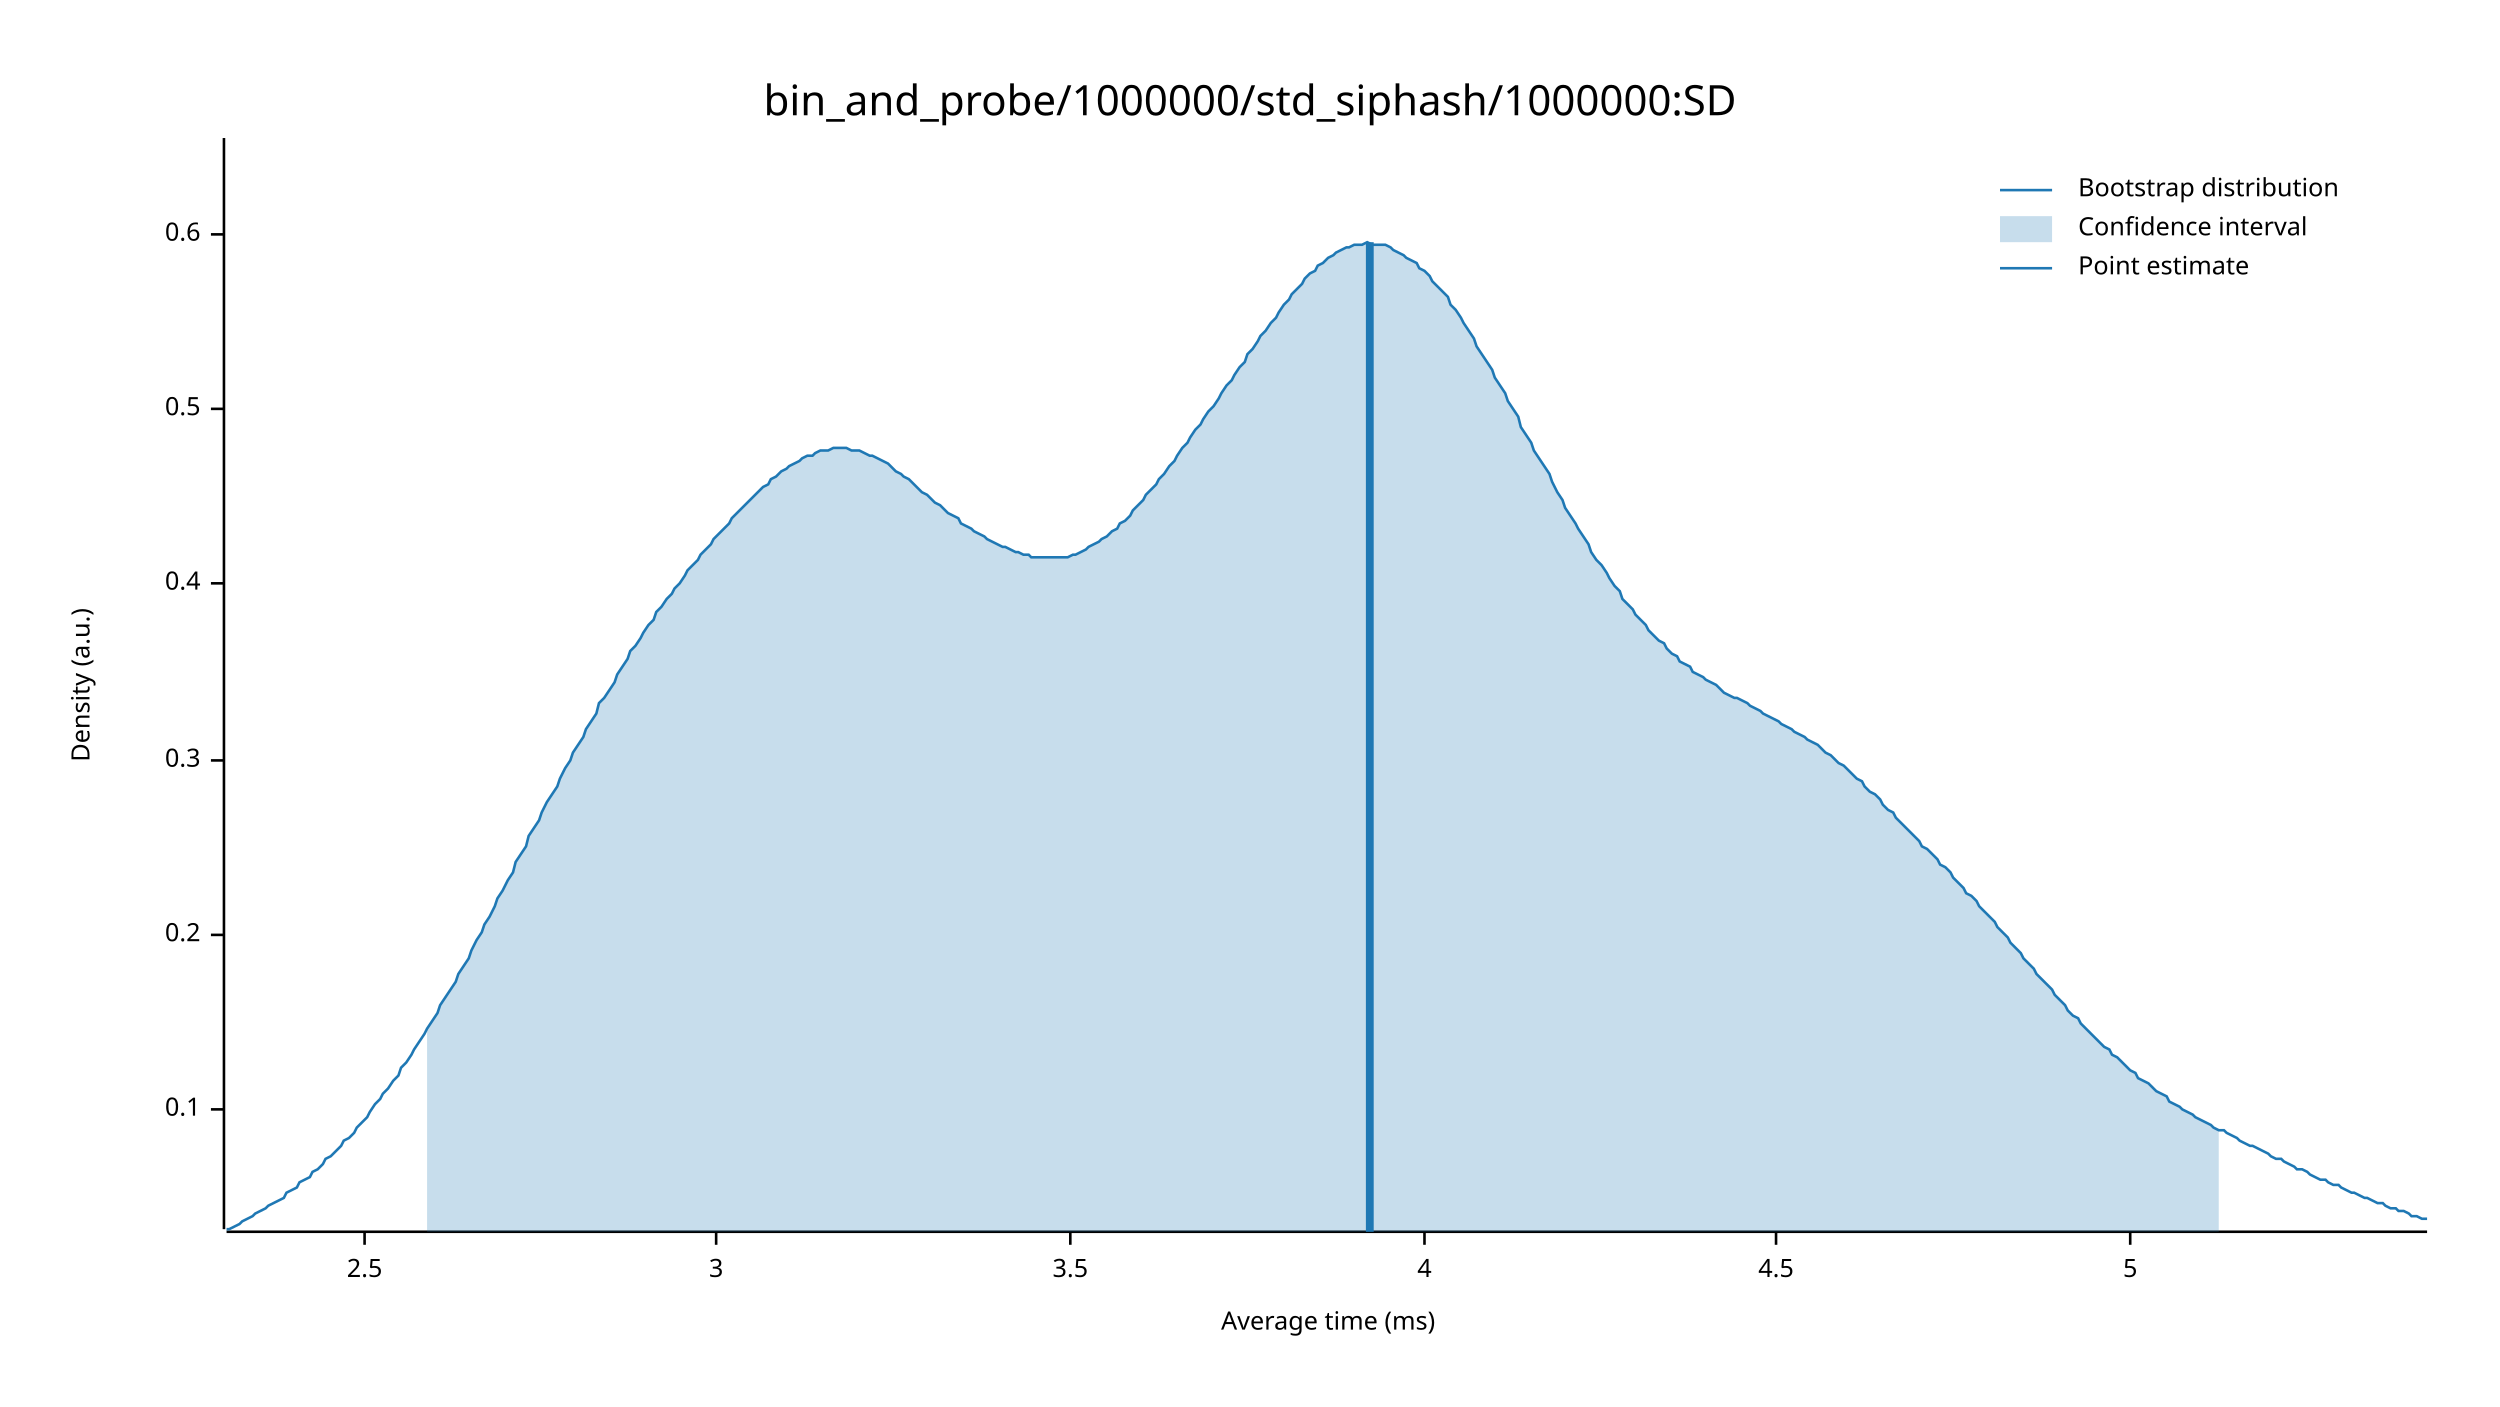
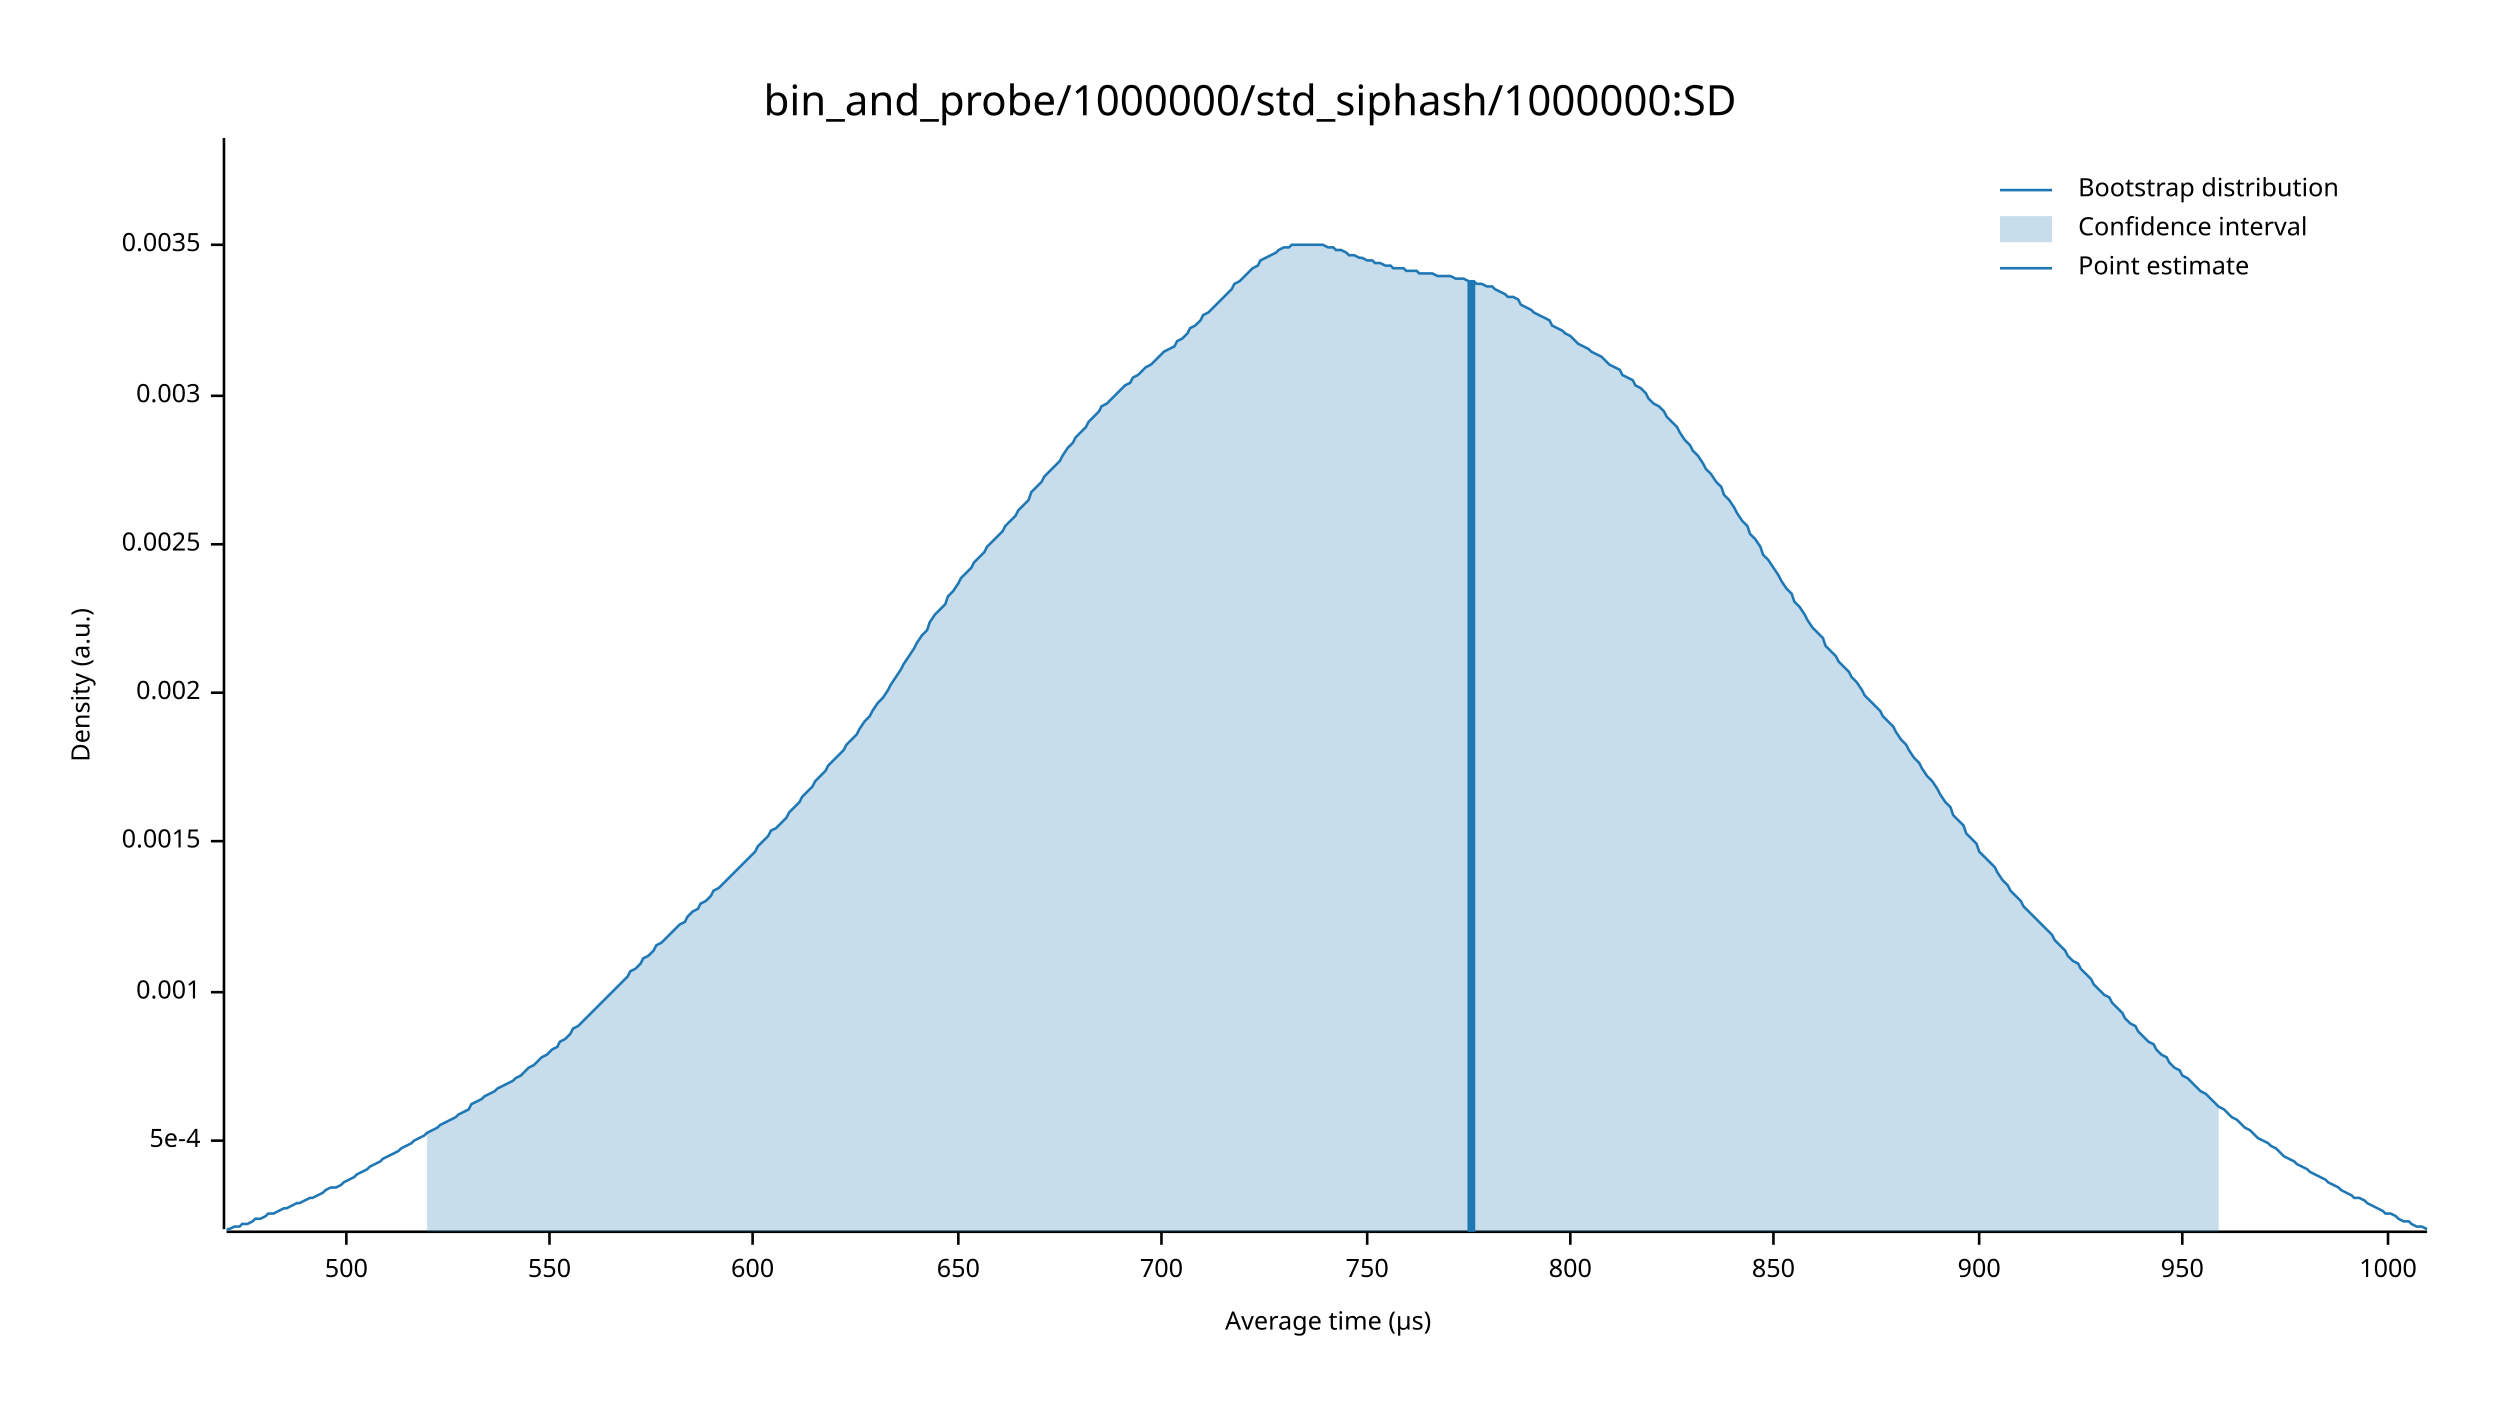
<svg xmlns="http://www.w3.org/2000/svg" width="960" height="540" viewBox="0 0 960 540">
  <text x="480" y="32" dy="0.76em" text-anchor="middle" font-family="sans-serif" font-size="16.129" opacity="1" fill="#000000">
bin_and_probe/1000000/std_siphash/1000000:SD
</text>
  <text x="27" y="263" dy="0.76em" text-anchor="middle" font-family="sans-serif" font-size="9.677" opacity="1" fill="#000000" transform="rotate(270, 27, 263)">
Density (a.u.)
</text>
  <text x="510" y="513" dy="-0.5ex" text-anchor="middle" font-family="sans-serif" font-size="9.677" opacity="1" fill="#000000">
- Average time (ms)
+ Average time (µs)
</text>
  <polyline fill="none" opacity="1" stroke="#000000" stroke-width="1" points="86,53 86,472 " />
-   <text x="77" y="426" dy="0.5ex" text-anchor="end" font-family="sans-serif" font-size="9.677" opacity="1" fill="#000000">
- 0.1
+   <text x="77" y="438" dy="0.5ex" text-anchor="end" font-family="sans-serif" font-size="9.677" opacity="1" fill="#000000">
+ 5e-4
</text>
-   <polyline fill="none" opacity="1" stroke="#000000" stroke-width="1" points="81,426 86,426 " />
-   <text x="77" y="359" dy="0.5ex" text-anchor="end" font-family="sans-serif" font-size="9.677" opacity="1" fill="#000000">
- 0.2
+   <polyline fill="none" opacity="1" stroke="#000000" stroke-width="1" points="81,438 86,438 " />
+   <text x="77" y="381" dy="0.5ex" text-anchor="end" font-family="sans-serif" font-size="9.677" opacity="1" fill="#000000">
+ 0.001
</text>
-   <polyline fill="none" opacity="1" stroke="#000000" stroke-width="1" points="81,359 86,359 " />
-   <text x="77" y="292" dy="0.5ex" text-anchor="end" font-family="sans-serif" font-size="9.677" opacity="1" fill="#000000">
- 0.3
+   <polyline fill="none" opacity="1" stroke="#000000" stroke-width="1" points="81,381 86,381 " />
+   <text x="77" y="323" dy="0.5ex" text-anchor="end" font-family="sans-serif" font-size="9.677" opacity="1" fill="#000000">
+ 0.0015
</text>
-   <polyline fill="none" opacity="1" stroke="#000000" stroke-width="1" points="81,292 86,292 " />
-   <text x="77" y="224" dy="0.5ex" text-anchor="end" font-family="sans-serif" font-size="9.677" opacity="1" fill="#000000">
- 0.4
+   <polyline fill="none" opacity="1" stroke="#000000" stroke-width="1" points="81,323 86,323 " />
+   <text x="77" y="266" dy="0.5ex" text-anchor="end" font-family="sans-serif" font-size="9.677" opacity="1" fill="#000000">
+ 0.002
</text>
-   <polyline fill="none" opacity="1" stroke="#000000" stroke-width="1" points="81,224 86,224 " />
-   <text x="77" y="157" dy="0.5ex" text-anchor="end" font-family="sans-serif" font-size="9.677" opacity="1" fill="#000000">
- 0.5
+   <polyline fill="none" opacity="1" stroke="#000000" stroke-width="1" points="81,266 86,266 " />
+   <text x="77" y="209" dy="0.5ex" text-anchor="end" font-family="sans-serif" font-size="9.677" opacity="1" fill="#000000">
+ 0.0025
</text>
-   <polyline fill="none" opacity="1" stroke="#000000" stroke-width="1" points="81,157 86,157 " />
-   <text x="77" y="90" dy="0.5ex" text-anchor="end" font-family="sans-serif" font-size="9.677" opacity="1" fill="#000000">
- 0.6
+   <polyline fill="none" opacity="1" stroke="#000000" stroke-width="1" points="81,209 86,209 " />
+   <text x="77" y="152" dy="0.5ex" text-anchor="end" font-family="sans-serif" font-size="9.677" opacity="1" fill="#000000">
+ 0.003
</text>
-   <polyline fill="none" opacity="1" stroke="#000000" stroke-width="1" points="81,90 86,90 " />
+   <polyline fill="none" opacity="1" stroke="#000000" stroke-width="1" points="81,152 86,152 " />
+   <text x="77" y="94" dy="0.5ex" text-anchor="end" font-family="sans-serif" font-size="9.677" opacity="1" fill="#000000">
+ 0.0035
+ </text>
+   <polyline fill="none" opacity="1" stroke="#000000" stroke-width="1" points="81,94 86,94 " />
  <polyline fill="none" opacity="1" stroke="#000000" stroke-width="1" points="87,473 932,473 " />
-   <text x="140" y="483" dy="0.76em" text-anchor="middle" font-family="sans-serif" font-size="9.677" opacity="1" fill="#000000">
- 2.5
+   <text x="133" y="483" dy="0.76em" text-anchor="middle" font-family="sans-serif" font-size="9.677" opacity="1" fill="#000000">
+ 500
</text>
-   <polyline fill="none" opacity="1" stroke="#000000" stroke-width="1" points="140,473 140,478 " />
-   <text x="275" y="483" dy="0.76em" text-anchor="middle" font-family="sans-serif" font-size="9.677" opacity="1" fill="#000000">
- 3
+   <polyline fill="none" opacity="1" stroke="#000000" stroke-width="1" points="133,473 133,478 " />
+   <text x="211" y="483" dy="0.76em" text-anchor="middle" font-family="sans-serif" font-size="9.677" opacity="1" fill="#000000">
+ 550
</text>
-   <polyline fill="none" opacity="1" stroke="#000000" stroke-width="1" points="275,473 275,478 " />
-   <text x="411" y="483" dy="0.76em" text-anchor="middle" font-family="sans-serif" font-size="9.677" opacity="1" fill="#000000">
- 3.5
+   <polyline fill="none" opacity="1" stroke="#000000" stroke-width="1" points="211,473 211,478 " />
+   <text x="289" y="483" dy="0.76em" text-anchor="middle" font-family="sans-serif" font-size="9.677" opacity="1" fill="#000000">
+ 600
</text>
-   <polyline fill="none" opacity="1" stroke="#000000" stroke-width="1" points="411,473 411,478 " />
-   <text x="547" y="483" dy="0.76em" text-anchor="middle" font-family="sans-serif" font-size="9.677" opacity="1" fill="#000000">
- 4
+   <polyline fill="none" opacity="1" stroke="#000000" stroke-width="1" points="289,473 289,478 " />
+   <text x="368" y="483" dy="0.76em" text-anchor="middle" font-family="sans-serif" font-size="9.677" opacity="1" fill="#000000">
+ 650
</text>
-   <polyline fill="none" opacity="1" stroke="#000000" stroke-width="1" points="547,473 547,478 " />
-   <text x="682" y="483" dy="0.76em" text-anchor="middle" font-family="sans-serif" font-size="9.677" opacity="1" fill="#000000">
- 4.5
+   <polyline fill="none" opacity="1" stroke="#000000" stroke-width="1" points="368,473 368,478 " />
+   <text x="446" y="483" dy="0.76em" text-anchor="middle" font-family="sans-serif" font-size="9.677" opacity="1" fill="#000000">
+ 700
</text>
-   <polyline fill="none" opacity="1" stroke="#000000" stroke-width="1" points="682,473 682,478 " />
-   <text x="818" y="483" dy="0.76em" text-anchor="middle" font-family="sans-serif" font-size="9.677" opacity="1" fill="#000000">
- 5
+   <polyline fill="none" opacity="1" stroke="#000000" stroke-width="1" points="446,473 446,478 " />
+   <text x="525" y="483" dy="0.76em" text-anchor="middle" font-family="sans-serif" font-size="9.677" opacity="1" fill="#000000">
+ 750
</text>
-   <polyline fill="none" opacity="1" stroke="#000000" stroke-width="1" points="818,473 818,478 " />
-   <polyline fill="none" opacity="1" stroke="#1F78B4" stroke-width="1" points="87,472 88,472 90,471 92,470 93,469 95,468 97,467 98,466 100,465 102,464 103,463 105,462 107,461 109,460 110,458 112,457 114,456 115,454 117,453 119,452 120,450 122,449 124,447 125,445 127,444 129,442 131,440 132,438 134,437 136,435 137,433 139,431 141,429 142,427 144,424 146,422 147,420 149,418 151,415 153,413 154,410 156,408 158,405 159,403 161,400 163,397 164,395 166,392 168,389 169,386 171,383 173,380 175,377 176,374 178,371 180,368 181,365 183,361 185,358 186,355 188,352 190,348 191,345 193,342 195,338 197,335 198,331 200,328 202,325 203,321 205,318 207,315 208,312 210,308 212,305 214,302 215,299 217,295 219,292 220,289 222,286 224,283 225,280 227,277 229,274 230,270 232,268 234,265 236,262 237,259 239,256 241,253 242,250 244,248 246,245 247,243 249,240 251,238 252,235 254,233 256,230 258,228 259,226 261,224 263,221 264,219 266,217 268,215 269,213 271,211 273,209 274,207 276,205 278,203 280,201 281,199 283,197 285,195 286,194 288,192 290,190 291,189 293,187 295,186 296,184 298,183 300,181 302,180 303,179 305,178 307,177 308,176 310,175 312,175 313,174 315,173 317,173 318,173 320,172 322,172 324,172 325,172 327,173 329,173 330,173 332,174 334,175 335,175 337,176 339,177 341,178 342,179 344,181 346,182 347,183 349,184 351,186 352,187 354,189 356,190 357,191 359,193 361,194 363,196 364,197 366,198 368,199 369,201 371,202 373,203 374,204 376,205 378,206 379,207 381,208 383,209 385,210 386,210 388,211 390,212 391,212 393,213 395,213 396,214 398,214 400,214 401,214 403,214 405,214 407,214 408,214 410,214 412,213 413,213 415,212 417,211 418,210 420,209 422,208 423,207 425,206 427,204 429,203 430,201 432,200 434,198 435,196 437,194 439,192 440,190 442,188 444,186 445,184 447,182 449,179 451,177 452,175 454,172 456,170 457,168 459,165 461,163 462,161 464,158 466,156 468,153 469,151 471,148 473,146 474,144 476,141 478,139 479,136 481,134 483,131 484,129 486,127 488,124 490,122 491,120 493,117 495,115 496,113 498,111 500,109 501,107 503,105 505,104 506,102 508,101 510,99 512,98 513,97 515,96 517,95 518,95 520,94 522,94 523,94 525,93 527,94 528,94 530,94 532,94 534,95 535,96 537,97 539,98 540,99 542,100 544,101 545,103 547,104 549,106 550,108 552,110 554,112 556,114 557,117 559,119 561,122 562,124 564,127 566,130 567,133 569,136 571,139 573,142 574,145 576,148 578,151 579,154 581,157 583,160 584,164 586,167 588,170 589,173 591,176 593,179 595,182 596,185 598,189 600,192 601,195 603,198 605,201 606,203 608,206 610,209 611,212 613,215 615,217 617,220 618,222 620,225 622,227 623,230 625,232 627,234 628,236 630,238 632,240 633,242 635,244 637,246 639,247 640,249 642,251 644,252 645,254 647,255 649,256 650,258 652,259 654,260 655,261 657,262 659,263 661,265 662,266 664,267 666,268 667,268 669,269 671,270 672,271 674,272 676,273 677,274 679,275 681,276 683,277 684,278 686,279 688,280 689,281 691,282 693,283 694,284 696,285 698,286 700,288 701,289 703,290 705,292 706,293 708,294 710,296 711,297 713,299 715,300 716,302 718,304 720,305 722,307 723,309 725,311 727,312 728,314 730,316 732,318 733,319 735,321 737,323 738,325 740,326 742,328 744,330 745,332 747,333 749,335 750,337 752,339 754,341 755,343 757,344 759,346 760,348 762,350 764,352 766,354 767,356 769,358 771,360 772,362 774,364 776,366 777,368 779,370 781,372 782,374 784,376 786,378 788,380 789,382 791,384 793,386 794,388 796,390 798,391 799,393 801,395 803,397 804,398 806,400 808,402 810,403 811,405 813,406 815,408 816,409 818,411 820,412 821,414 823,415 825,416 827,418 828,419 830,420 832,421 833,423 835,424 837,425 838,426 840,427 842,428 843,429 845,430 847,431 849,432 850,433 852,434 854,434 855,435 857,436 859,437 860,438 862,439 864,440 865,440 867,441 869,442 871,443 872,444 874,445 876,445 877,446 879,447 881,448 882,449 884,449 886,450 887,451 889,452 891,453 893,453 894,454 896,455 898,455 899,456 901,457 903,458 904,458 906,459 908,460 909,460 911,461 913,462 915,462 916,463 918,464 920,464 921,465 923,465 925,466 926,467 928,467 930,468 932,468 " />
-   <polygon opacity="0.25" fill="#1F78B4" points="164,395 166,392 168,389 169,386 171,383 173,380 175,377 176,374 178,371 180,368 181,365 183,361 185,358 186,355 188,352 190,348 191,345 193,342 195,338 197,335 198,331 200,328 202,325 203,321 205,318 207,315 208,312 210,308 212,305 214,302 215,299 217,295 219,292 220,289 222,286 224,283 225,280 227,277 229,274 230,270 232,268 234,265 236,262 237,259 239,256 241,253 242,250 244,248 246,245 247,243 249,240 251,238 252,235 254,233 256,230 258,228 259,226 261,224 263,221 264,219 266,217 268,215 269,213 271,211 273,209 274,207 276,205 278,203 280,201 281,199 283,197 285,195 286,194 288,192 290,190 291,189 293,187 295,186 296,184 298,183 300,181 302,180 303,179 305,178 307,177 308,176 310,175 312,175 313,174 315,173 317,173 318,173 320,172 322,172 324,172 325,172 327,173 329,173 330,173 332,174 334,175 335,175 337,176 339,177 341,178 342,179 344,181 346,182 347,183 349,184 351,186 352,187 354,189 356,190 357,191 359,193 361,194 363,196 364,197 366,198 368,199 369,201 371,202 373,203 374,204 376,205 378,206 379,207 381,208 383,209 385,210 386,210 388,211 390,212 391,212 393,213 395,213 396,214 398,214 400,214 401,214 403,214 405,214 407,214 408,214 410,214 412,213 413,213 415,212 417,211 418,210 420,209 422,208 423,207 425,206 427,204 429,203 430,201 432,200 434,198 435,196 437,194 439,192 440,190 442,188 444,186 445,184 447,182 449,179 451,177 452,175 454,172 456,170 457,168 459,165 461,163 462,161 464,158 466,156 468,153 469,151 471,148 473,146 474,144 476,141 478,139 479,136 481,134 483,131 484,129 486,127 488,124 490,122 491,120 493,117 495,115 496,113 498,111 500,109 501,107 503,105 505,104 506,102 508,101 510,99 512,98 513,97 515,96 517,95 518,95 520,94 522,94 523,94 525,93 527,94 528,94 530,94 532,94 534,95 535,96 537,97 539,98 540,99 542,100 544,101 545,103 547,104 549,106 550,108 552,110 554,112 556,114 557,117 559,119 561,122 562,124 564,127 566,130 567,133 569,136 571,139 573,142 574,145 576,148 578,151 579,154 581,157 583,160 584,164 586,167 588,170 589,173 591,176 593,179 595,182 596,185 598,189 600,192 601,195 603,198 605,201 606,203 608,206 610,209 611,212 613,215 615,217 617,220 618,222 620,225 622,227 623,230 625,232 627,234 628,236 630,238 632,240 633,242 635,244 637,246 639,247 640,249 642,251 644,252 645,254 647,255 649,256 650,258 652,259 654,260 655,261 657,262 659,263 661,265 662,266 664,267 666,268 667,268 669,269 671,270 672,271 674,272 676,273 677,274 679,275 681,276 683,277 684,278 686,279 688,280 689,281 691,282 693,283 694,284 696,285 698,286 700,288 701,289 703,290 705,292 706,293 708,294 710,296 711,297 713,299 715,300 716,302 718,304 720,305 722,307 723,309 725,311 727,312 728,314 730,316 732,318 733,319 735,321 737,323 738,325 740,326 742,328 744,330 745,332 747,333 749,335 750,337 752,339 754,341 755,343 757,344 759,346 760,348 762,350 764,352 766,354 767,356 769,358 771,360 772,362 774,364 776,366 777,368 779,370 781,372 782,374 784,376 786,378 788,380 789,382 791,384 793,386 794,388 796,390 798,391 799,393 801,395 803,397 804,398 806,400 808,402 810,403 811,405 813,406 815,408 816,409 818,411 820,412 821,414 823,415 825,416 827,418 828,419 830,420 832,421 833,423 835,424 837,425 838,426 840,427 842,428 843,429 845,430 847,431 849,432 850,433 852,434 852,473 164,473 " />
-   <polyline fill="none" opacity="1" stroke="#1F78B4" stroke-width="3" points="526,473 526,93 " />
+   <polyline fill="none" opacity="1" stroke="#000000" stroke-width="1" points="525,473 525,478 " />
+   <text x="603" y="483" dy="0.76em" text-anchor="middle" font-family="sans-serif" font-size="9.677" opacity="1" fill="#000000">
+ 800
+ </text>
+   <polyline fill="none" opacity="1" stroke="#000000" stroke-width="1" points="603,473 603,478 " />
+   <text x="681" y="483" dy="0.76em" text-anchor="middle" font-family="sans-serif" font-size="9.677" opacity="1" fill="#000000">
+ 850
+ </text>
+   <polyline fill="none" opacity="1" stroke="#000000" stroke-width="1" points="681,473 681,478 " />
+   <text x="760" y="483" dy="0.76em" text-anchor="middle" font-family="sans-serif" font-size="9.677" opacity="1" fill="#000000">
+ 900
+ </text>
+   <polyline fill="none" opacity="1" stroke="#000000" stroke-width="1" points="760,473 760,478 " />
+   <text x="838" y="483" dy="0.76em" text-anchor="middle" font-family="sans-serif" font-size="9.677" opacity="1" fill="#000000">
+ 950
+ </text>
+   <polyline fill="none" opacity="1" stroke="#000000" stroke-width="1" points="838,473 838,478 " />
+   <text x="917" y="483" dy="0.76em" text-anchor="middle" font-family="sans-serif" font-size="9.677" opacity="1" fill="#000000">
+ 1000
+ </text>
+   <polyline fill="none" opacity="1" stroke="#000000" stroke-width="1" points="917,473 917,478 " />
+   <polyline fill="none" opacity="1" stroke="#1F78B4" stroke-width="1" points="87,472 88,472 90,471 92,471 93,470 95,470 97,469 98,468 100,468 102,467 103,466 105,466 107,465 109,464 110,464 112,463 114,462 115,462 117,461 119,460 120,460 122,459 124,458 125,457 127,456 129,456 131,455 132,454 134,453 136,452 137,451 139,450 141,449 142,448 144,447 146,446 147,445 149,444 151,443 153,442 154,441 156,440 158,439 159,438 161,437 163,436 164,435 166,434 168,433 169,432 171,431 173,430 175,429 176,428 178,427 180,426 181,424 183,423 185,422 186,421 188,420 190,419 191,418 193,417 195,416 197,415 198,414 200,413 202,411 203,410 205,409 207,407 208,406 210,405 212,403 214,402 215,400 217,399 219,397 220,395 222,394 224,392 225,391 227,389 229,387 230,386 232,384 234,382 236,380 237,379 239,377 241,375 242,373 244,372 246,370 247,368 249,367 251,365 252,363 254,362 256,360 258,358 259,357 261,355 263,354 264,352 266,350 268,349 269,347 271,346 273,344 274,342 276,341 278,339 280,337 281,336 283,334 285,332 286,331 288,329 290,327 291,325 293,323 295,321 296,319 298,318 300,316 302,314 303,312 305,310 307,308 308,306 310,304 312,302 313,300 315,298 317,296 318,294 320,292 322,290 324,288 325,286 327,284 329,282 330,280 332,277 334,275 335,273 337,270 339,268 341,265 342,263 344,260 346,257 347,255 349,252 351,249 352,247 354,244 356,242 357,239 359,236 361,234 363,232 364,229 366,227 368,224 369,222 371,220 373,218 374,216 376,214 378,212 379,210 381,208 383,206 385,204 386,202 388,200 390,198 391,196 393,194 395,192 396,189 398,187 400,185 401,183 403,181 405,179 407,177 408,175 410,172 412,170 413,168 415,166 417,164 418,162 420,160 422,158 423,156 425,155 427,153 429,151 430,150 432,148 434,147 435,145 437,144 439,142 440,141 442,140 444,138 445,137 447,135 449,134 451,133 452,131 454,130 456,128 457,126 459,125 461,123 462,121 464,120 466,118 468,116 469,115 471,113 473,111 474,109 476,108 478,106 479,105 481,103 483,102 484,100 486,99 488,98 490,97 491,96 493,95 495,95 496,94 498,94 500,94 501,94 503,94 505,94 506,94 508,94 510,95 512,95 513,96 515,96 517,97 518,98 520,98 522,99 523,99 525,100 527,100 528,101 530,101 532,102 534,102 535,103 537,103 539,103 540,104 542,104 544,104 545,105 547,105 549,105 550,105 552,106 554,106 556,106 557,106 559,107 561,107 562,107 564,108 566,108 567,109 569,109 571,110 573,110 574,111 576,112 578,113 579,114 581,114 583,115 584,117 586,118 588,119 589,120 591,121 593,122 595,123 596,125 598,126 600,127 601,128 603,129 605,131 606,132 608,133 610,134 611,135 613,136 615,137 617,139 618,140 620,141 622,142 623,144 625,145 627,146 628,148 630,149 632,151 633,153 635,155 637,156 639,158 640,160 642,162 644,164 645,166 647,169 649,171 650,173 652,175 654,178 655,180 657,182 659,185 661,187 662,190 664,192 666,195 667,197 669,200 671,202 672,205 674,207 676,210 677,213 679,215 681,218 683,221 684,223 686,226 688,228 689,231 691,233 693,236 694,238 696,241 698,243 700,245 701,248 703,250 705,252 706,254 708,256 710,258 711,260 713,262 715,265 716,267 718,269 720,271 722,273 723,275 725,277 727,279 728,281 730,284 732,286 733,288 735,291 737,293 738,295 740,298 742,300 744,303 745,305 747,308 749,310 750,313 752,315 754,317 755,320 757,322 759,324 760,327 762,329 764,331 766,333 767,335 769,338 771,340 772,342 774,344 776,346 777,348 779,350 781,352 782,353 784,355 786,357 788,359 789,361 791,363 793,365 794,367 796,369 798,370 799,372 801,374 803,376 804,378 806,380 808,382 810,383 811,385 813,387 815,389 816,391 818,393 820,394 821,396 823,398 825,400 827,401 828,403 830,405 832,406 833,408 835,410 837,411 838,413 840,414 842,416 843,417 845,419 847,420 849,422 850,423 852,425 854,426 855,427 857,429 859,430 860,431 862,433 864,434 865,435 867,437 869,438 871,439 872,440 874,441 876,443 877,444 879,445 881,446 882,447 884,448 886,449 887,450 889,451 891,452 893,453 894,454 896,455 898,456 899,457 901,458 903,459 904,460 906,460 908,461 909,462 911,463 913,464 915,465 916,466 918,466 920,467 921,468 923,469 925,469 926,470 928,471 930,471 932,472 " />
+   <polygon opacity="0.25" fill="#1F78B4" points="164,435 166,434 168,433 169,432 171,431 173,430 175,429 176,428 178,427 180,426 181,424 183,423 185,422 186,421 188,420 190,419 191,418 193,417 195,416 197,415 198,414 200,413 202,411 203,410 205,409 207,407 208,406 210,405 212,403 214,402 215,400 217,399 219,397 220,395 222,394 224,392 225,391 227,389 229,387 230,386 232,384 234,382 236,380 237,379 239,377 241,375 242,373 244,372 246,370 247,368 249,367 251,365 252,363 254,362 256,360 258,358 259,357 261,355 263,354 264,352 266,350 268,349 269,347 271,346 273,344 274,342 276,341 278,339 280,337 281,336 283,334 285,332 286,331 288,329 290,327 291,325 293,323 295,321 296,319 298,318 300,316 302,314 303,312 305,310 307,308 308,306 310,304 312,302 313,300 315,298 317,296 318,294 320,292 322,290 324,288 325,286 327,284 329,282 330,280 332,277 334,275 335,273 337,270 339,268 341,265 342,263 344,260 346,257 347,255 349,252 351,249 352,247 354,244 356,242 357,239 359,236 361,234 363,232 364,229 366,227 368,224 369,222 371,220 373,218 374,216 376,214 378,212 379,210 381,208 383,206 385,204 386,202 388,200 390,198 391,196 393,194 395,192 396,189 398,187 400,185 401,183 403,181 405,179 407,177 408,175 410,172 412,170 413,168 415,166 417,164 418,162 420,160 422,158 423,156 425,155 427,153 429,151 430,150 432,148 434,147 435,145 437,144 439,142 440,141 442,140 444,138 445,137 447,135 449,134 451,133 452,131 454,130 456,128 457,126 459,125 461,123 462,121 464,120 466,118 468,116 469,115 471,113 473,111 474,109 476,108 478,106 479,105 481,103 483,102 484,100 486,99 488,98 490,97 491,96 493,95 495,95 496,94 498,94 500,94 501,94 503,94 505,94 506,94 508,94 510,95 512,95 513,96 515,96 517,97 518,98 520,98 522,99 523,99 525,100 527,100 528,101 530,101 532,102 534,102 535,103 537,103 539,103 540,104 542,104 544,104 545,105 547,105 549,105 550,105 552,106 554,106 556,106 557,106 559,107 561,107 562,107 564,108 566,108 567,109 569,109 571,110 573,110 574,111 576,112 578,113 579,114 581,114 583,115 584,117 586,118 588,119 589,120 591,121 593,122 595,123 596,125 598,126 600,127 601,128 603,129 605,131 606,132 608,133 610,134 611,135 613,136 615,137 617,139 618,140 620,141 622,142 623,144 625,145 627,146 628,148 630,149 632,151 633,153 635,155 637,156 639,158 640,160 642,162 644,164 645,166 647,169 649,171 650,173 652,175 654,178 655,180 657,182 659,185 661,187 662,190 664,192 666,195 667,197 669,200 671,202 672,205 674,207 676,210 677,213 679,215 681,218 683,221 684,223 686,226 688,228 689,231 691,233 693,236 694,238 696,241 698,243 700,245 701,248 703,250 705,252 706,254 708,256 710,258 711,260 713,262 715,265 716,267 718,269 720,271 722,273 723,275 725,277 727,279 728,281 730,284 732,286 733,288 735,291 737,293 738,295 740,298 742,300 744,303 745,305 747,308 749,310 750,313 752,315 754,317 755,320 757,322 759,324 760,327 762,329 764,331 766,333 767,335 769,338 771,340 772,342 774,344 776,346 777,348 779,350 781,352 782,353 784,355 786,357 788,359 789,361 791,363 793,365 794,367 796,369 798,370 799,372 801,374 803,376 804,378 806,380 808,382 810,383 811,385 813,387 815,389 816,391 818,393 820,394 821,396 823,398 825,400 827,401 828,403 830,405 832,406 833,408 835,410 837,411 838,413 840,414 842,416 843,417 845,419 847,420 849,422 850,423 852,425 852,473 164,473 " />
+   <polyline fill="none" opacity="1" stroke="#1F78B4" stroke-width="3" points="565,473 565,108 " />
  <text x="798" y="68" dy="0.76em" text-anchor="start" font-family="sans-serif" font-size="9.677" opacity="1" fill="#000000">
Bootstrap distribution
</text>
  <text x="798" y="83" dy="0.76em" text-anchor="start" font-family="sans-serif" font-size="9.677" opacity="1" fill="#000000">
Confidence interval
</text>
  <text x="798" y="98" dy="0.76em" text-anchor="start" font-family="sans-serif" font-size="9.677" opacity="1" fill="#000000">
Point estimate
</text>
  <polyline fill="none" opacity="1" stroke="#1F78B4" stroke-width="1" points="768,73 788,73 " />
  <rect x="768" y="83" width="20" height="10" opacity="0.25" fill="#1F78B4" stroke="none" />
  <polyline fill="none" opacity="1" stroke="#1F78B4" stroke-width="1" points="768,103 788,103 " />
</svg>
